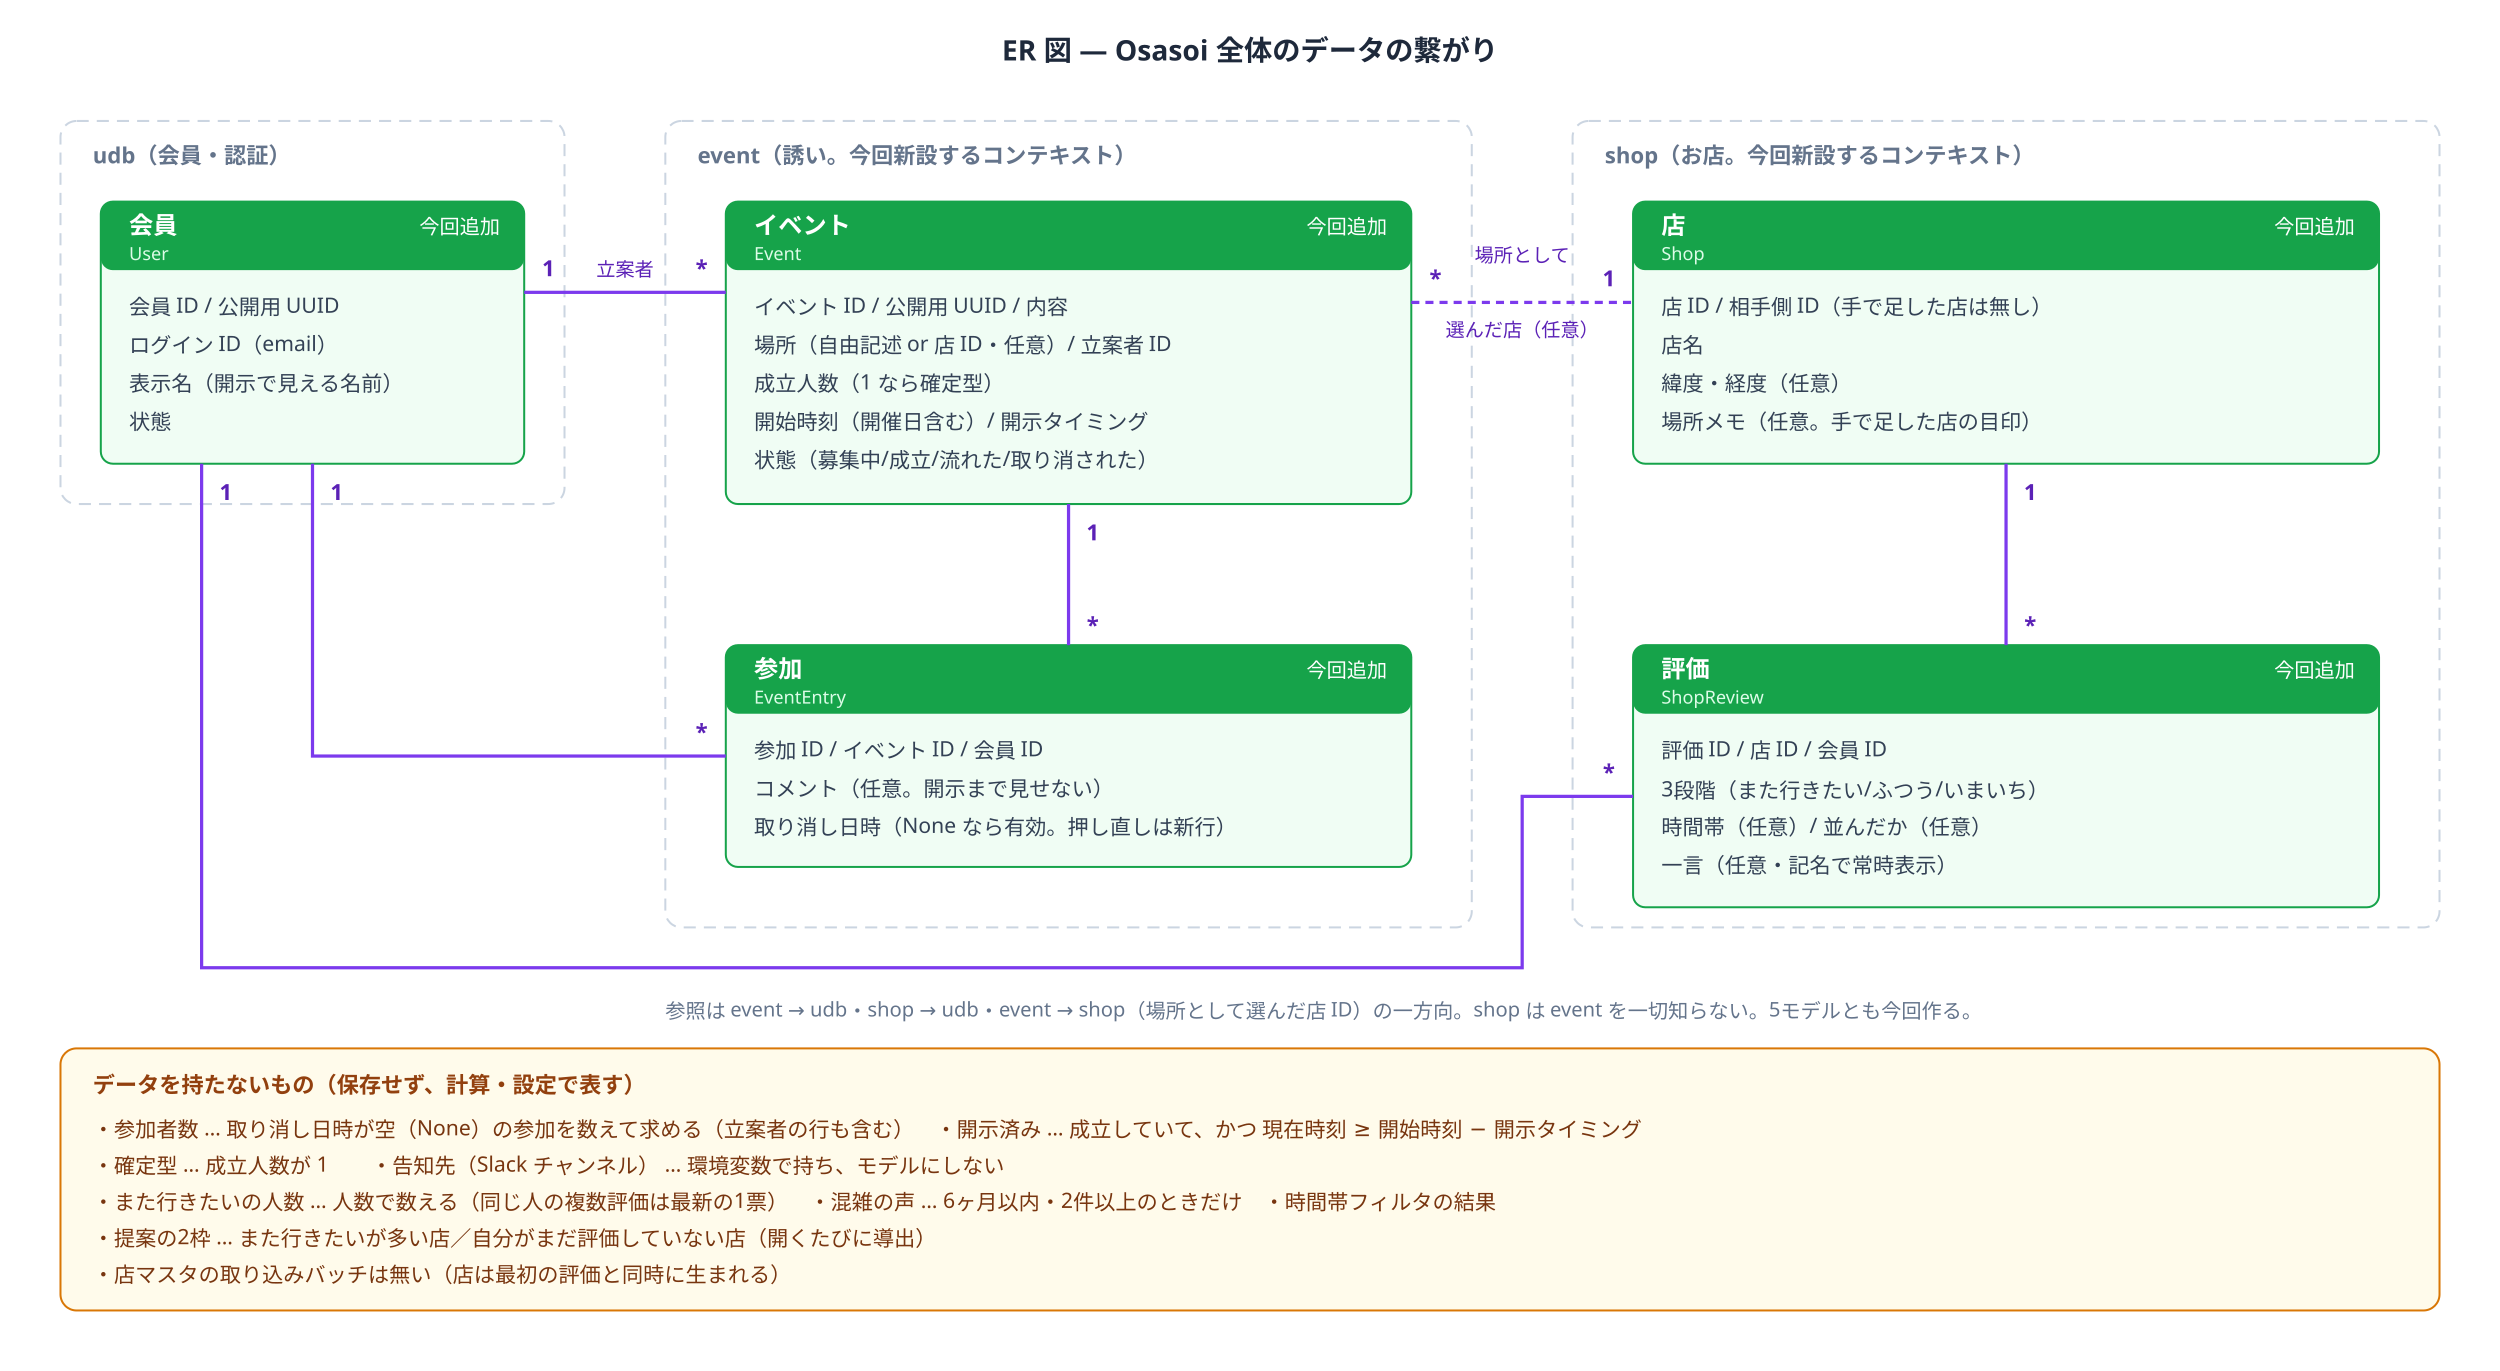
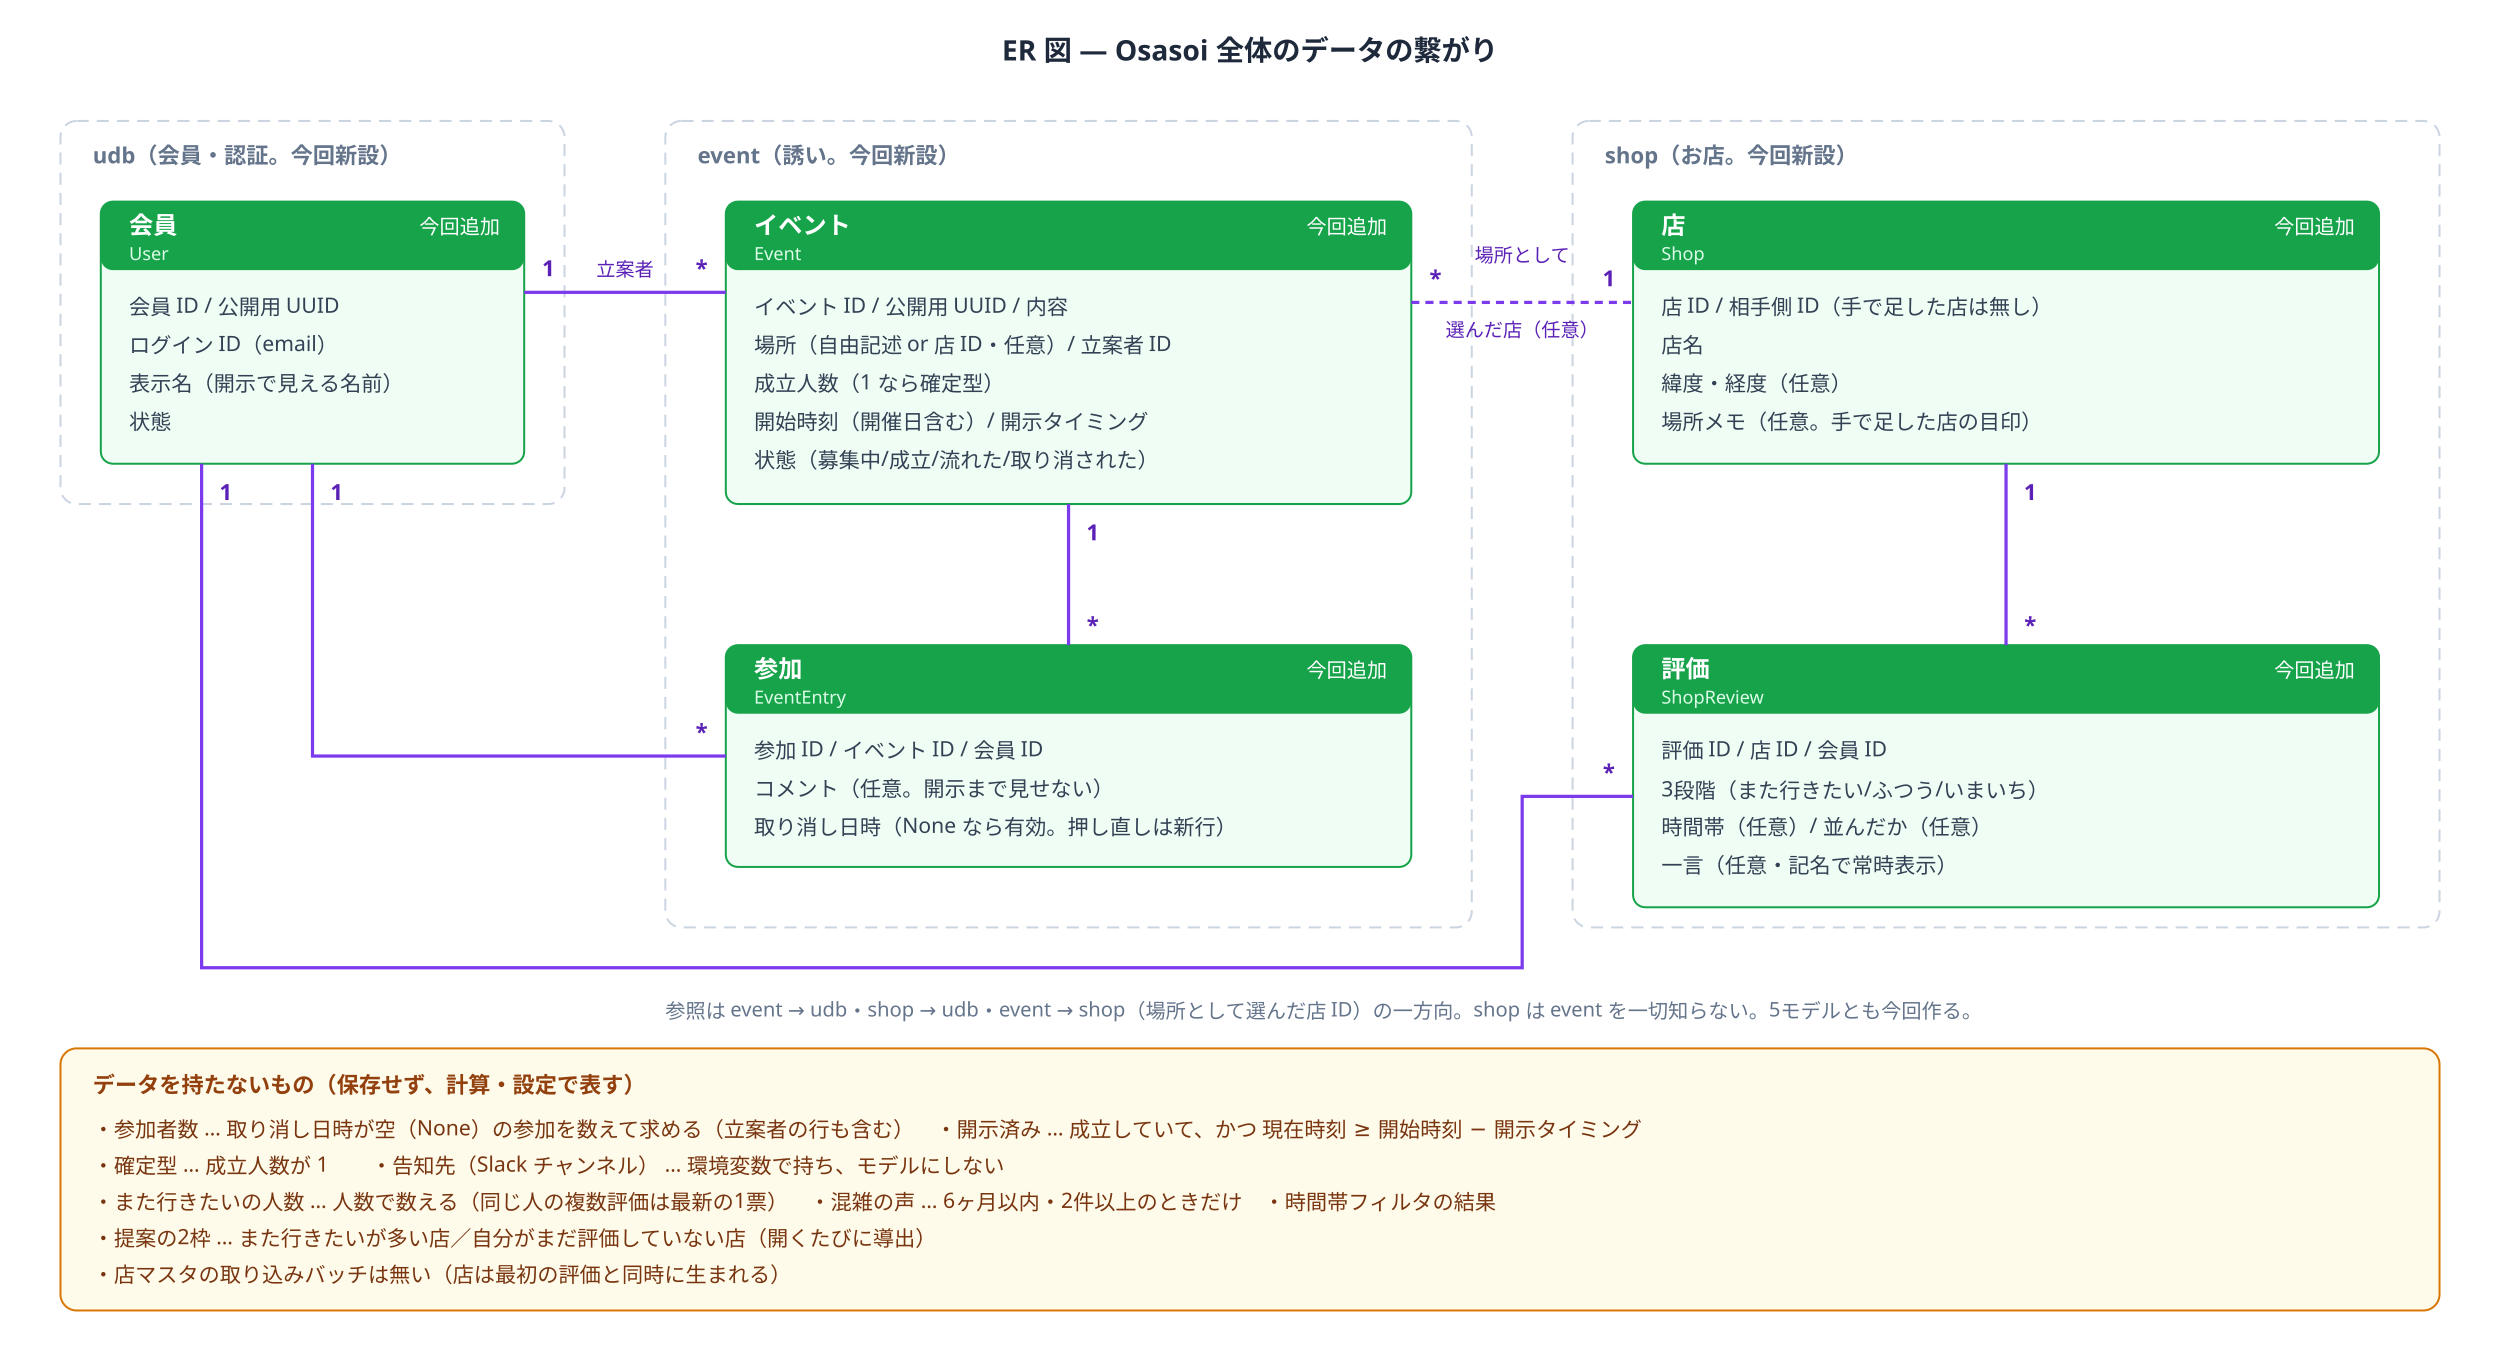
<svg xmlns="http://www.w3.org/2000/svg" viewBox="0 0 1240 680" width="980" font-family="sans-serif" font-size="14">
  <rect x="0" y="0" width="1240" height="680" fill="#ffffff" />
  <text x="620" y="30" text-anchor="middle" font-weight="bold" fill="#1e293b">ER 図 — Osasoi 全体のデータの繋がり</text>
  <rect x="30" y="60" width="250" height="190" rx="8" fill="none" stroke="#cbd5e1" stroke-dasharray="6 4" />
-   <text x="46" y="81" font-size="11" font-weight="bold" fill="#64748b">udb（会員・認証）</text>
+   <text x="46" y="81" font-size="11" font-weight="bold" fill="#64748b">udb（会員・認証。今回新設）</text>
  <rect x="50" y="100" width="210" height="130" rx="6" fill="#f0fdf4" stroke="#16a34a" />
  <rect x="50" y="100" width="210" height="34" rx="6" fill="#16a34a" />
  <text x="64" y="116" font-size="12" font-weight="bold" fill="#ffffff">会員</text>
  <text x="64" y="129" font-size="9" fill="#dcfce7">User</text>
  <text x="248" y="116" text-anchor="end" font-size="10" fill="#ffffff">今回追加</text>
  <text x="64" y="156" font-size="10.5" fill="#334155">会員 ID / 公開用 UUID</text>
  <text x="64" y="175" font-size="10.5" fill="#334155">ログイン ID（email）</text>
  <text x="64" y="194" font-size="10.5" fill="#334155">表示名（開示で見える名前）</text>
  <text x="64" y="213" font-size="10.5" fill="#334155">状態</text>
  <rect x="330" y="60" width="400" height="400" rx="8" fill="none" stroke="#cbd5e1" stroke-dasharray="6 4" />
-   <text x="346" y="81" font-size="11" font-weight="bold" fill="#64748b">event（誘い。今回新設するコンテキスト）</text>
+   <text x="346" y="81" font-size="11" font-weight="bold" fill="#64748b">event（誘い。今回新設）</text>
  <rect x="360" y="100" width="340" height="150" rx="6" fill="#f0fdf4" stroke="#16a34a" />
  <rect x="360" y="100" width="340" height="34" rx="6" fill="#16a34a" />
  <text x="374" y="116" font-size="12" font-weight="bold" fill="#ffffff">イベント</text>
  <text x="374" y="129" font-size="9" fill="#dcfce7">Event</text>
  <text x="688" y="116" text-anchor="end" font-size="10" fill="#ffffff">今回追加</text>
  <text x="374" y="156" font-size="10.5" fill="#334155">イベント ID / 公開用 UUID / 内容</text>
  <text x="374" y="175" font-size="10.5" fill="#334155">場所（自由記述 or 店 ID・任意）/ 立案者 ID</text>
  <text x="374" y="194" font-size="10.5" fill="#334155">成立人数（1 なら確定型）</text>
  <text x="374" y="213" font-size="10.5" fill="#334155">開始時刻（開催日含む）/ 開示タイミング</text>
  <text x="374" y="232" font-size="10.5" fill="#334155">状態（募集中/成立/流れた/取り消された）</text>
  <rect x="360" y="320" width="340" height="110" rx="6" fill="#f0fdf4" stroke="#16a34a" />
  <rect x="360" y="320" width="340" height="34" rx="6" fill="#16a34a" />
  <text x="374" y="336" font-size="12" font-weight="bold" fill="#ffffff">参加</text>
  <text x="374" y="349" font-size="9" fill="#dcfce7">EventEntry</text>
  <text x="688" y="336" text-anchor="end" font-size="10" fill="#ffffff">今回追加</text>
  <text x="374" y="376" font-size="10.5" fill="#334155">参加 ID / イベント ID / 会員 ID</text>
  <text x="374" y="395" font-size="10.5" fill="#334155">コメント（任意。開示まで見せない）</text>
  <text x="374" y="414" font-size="10.5" fill="#334155">取り消し日時（None なら有効。押し直しは新行）</text>
  <rect x="780" y="60" width="430" height="400" rx="8" fill="none" stroke="#cbd5e1" stroke-dasharray="6 4" />
-   <text x="796" y="81" font-size="11" font-weight="bold" fill="#64748b">shop（お店。今回新設するコンテキスト）</text>
+   <text x="796" y="81" font-size="11" font-weight="bold" fill="#64748b">shop（お店。今回新設）</text>
  <rect x="810" y="100" width="370" height="130" rx="6" fill="#f0fdf4" stroke="#16a34a" />
  <rect x="810" y="100" width="370" height="34" rx="6" fill="#16a34a" />
  <text x="824" y="116" font-size="12" font-weight="bold" fill="#ffffff">店</text>
  <text x="824" y="129" font-size="9" fill="#dcfce7">Shop</text>
  <text x="1168" y="116" text-anchor="end" font-size="10" fill="#ffffff">今回追加</text>
  <text x="824" y="156" font-size="10.5" fill="#334155">店 ID / 相手側 ID（手で足した店は無し）</text>
  <text x="824" y="175" font-size="10.5" fill="#334155">店名</text>
  <text x="824" y="194" font-size="10.5" fill="#334155">緯度・経度（任意）</text>
  <text x="824" y="213" font-size="10.5" fill="#334155">場所メモ（任意。手で足した店の目印）</text>
  <rect x="810" y="320" width="370" height="130" rx="6" fill="#f0fdf4" stroke="#16a34a" />
  <rect x="810" y="320" width="370" height="34" rx="6" fill="#16a34a" />
  <text x="824" y="336" font-size="12" font-weight="bold" fill="#ffffff">評価</text>
  <text x="824" y="349" font-size="9" fill="#dcfce7">ShopReview</text>
  <text x="1168" y="336" text-anchor="end" font-size="10" fill="#ffffff">今回追加</text>
  <text x="824" y="376" font-size="10.5" fill="#334155">評価 ID / 店 ID / 会員 ID</text>
  <text x="824" y="395" font-size="10.5" fill="#334155">3段階（また行きたい/ふつう/いまいち）</text>
  <text x="824" y="414" font-size="10.5" fill="#334155">時間帯（任意）/ 並んだか（任意）</text>
  <text x="824" y="433" font-size="10.5" fill="#334155">一言（任意・記名で常時表示）</text>
  <path d="M260,145 H360" fill="none" stroke="#7c3aed" stroke-width="1.6" />
  <text x="272" y="137" text-anchor="middle" font-size="11" font-weight="bold" fill="#5b21b6">1</text>
  <text x="348" y="137" text-anchor="middle" font-size="11" font-weight="bold" fill="#5b21b6">*</text>
  <text x="310" y="137" text-anchor="middle" font-size="9.5" fill="#5b21b6">立案者</text>
  <path d="M155,230 V375 H360" fill="none" stroke="#7c3aed" stroke-width="1.6" />
  <text x="167" y="248" text-anchor="middle" font-size="11" font-weight="bold" fill="#5b21b6">1</text>
  <text x="348" y="367" text-anchor="middle" font-size="11" font-weight="bold" fill="#5b21b6">*</text>
  <path d="M530,250 V320" fill="none" stroke="#7c3aed" stroke-width="1.6" />
  <text x="542" y="268" text-anchor="middle" font-size="11" font-weight="bold" fill="#5b21b6">1</text>
  <text x="542" y="314" text-anchor="middle" font-size="11" font-weight="bold" fill="#5b21b6">*</text>
  <path d="M700,150 H810" fill="none" stroke="#7c3aed" stroke-width="1.6" stroke-dasharray="4 3" />
  <text x="712" y="142" text-anchor="middle" font-size="11" font-weight="bold" fill="#5b21b6">*</text>
  <text x="798" y="142" text-anchor="middle" font-size="11" font-weight="bold" fill="#5b21b6">1</text>
  <text x="755" y="130" text-anchor="middle" font-size="9.5" fill="#5b21b6">場所として</text>
  <text x="755" y="167" text-anchor="middle" font-size="9.5" fill="#5b21b6">選んだ店（任意）</text>
  <path d="M995,230 V320" fill="none" stroke="#7c3aed" stroke-width="1.6" />
  <text x="1007" y="248" text-anchor="middle" font-size="11" font-weight="bold" fill="#5b21b6">1</text>
  <text x="1007" y="314" text-anchor="middle" font-size="11" font-weight="bold" fill="#5b21b6">*</text>
  <path d="M100,230 V480 H755 V395 H810" fill="none" stroke="#7c3aed" stroke-width="1.6" />
  <text x="112" y="248" text-anchor="middle" font-size="11" font-weight="bold" fill="#5b21b6">1</text>
  <text x="798" y="387" text-anchor="middle" font-size="11" font-weight="bold" fill="#5b21b6">*</text>
  <text x="330" y="505" font-size="10" fill="#64748b">参照は event → udb・shop → udb・event → shop（場所として選んだ店 ID）の一方向。shop は event を一切知らない。5モデルとも今回作る。</text>
  <rect x="30" y="520" width="1180" height="130" rx="8" fill="#fffbeb" stroke="#d97706" />
  <text x="46" y="542" font-size="11" font-weight="bold" fill="#92400e">データを持たないもの（保存せず、計算・設定で表す）</text>
  <text x="46" y="564" font-size="10.5" fill="#78350f">・参加者数 … 取り消し日時が空（None）の参加を数えて求める（立案者の行も含む）　・開示済み … 成立していて、かつ 現在時刻 ≥ 開始時刻 − 開示タイミング</text>
  <text x="46" y="582" font-size="10.5" fill="#78350f">・確定型 … 成立人数が 1　　・告知先（Slack チャンネル） … 環境変数で持ち、モデルにしない</text>
  <text x="46" y="600" font-size="10.5" fill="#78350f">・また行きたいの人数 … 人数で数える（同じ人の複数評価は最新の1票）　・混雑の声 … 6ヶ月以内・2件以上のときだけ　・時間帯フィルタの結果</text>
  <text x="46" y="618" font-size="10.5" fill="#78350f">・提案の2枠 … また行きたいが多い店／自分がまだ評価していない店（開くたびに導出）</text>
  <text x="46" y="636" font-size="10.5" fill="#78350f">・店マスタの取り込みバッチは無い（店は最初の評価と同時に生まれる）</text>
</svg>
